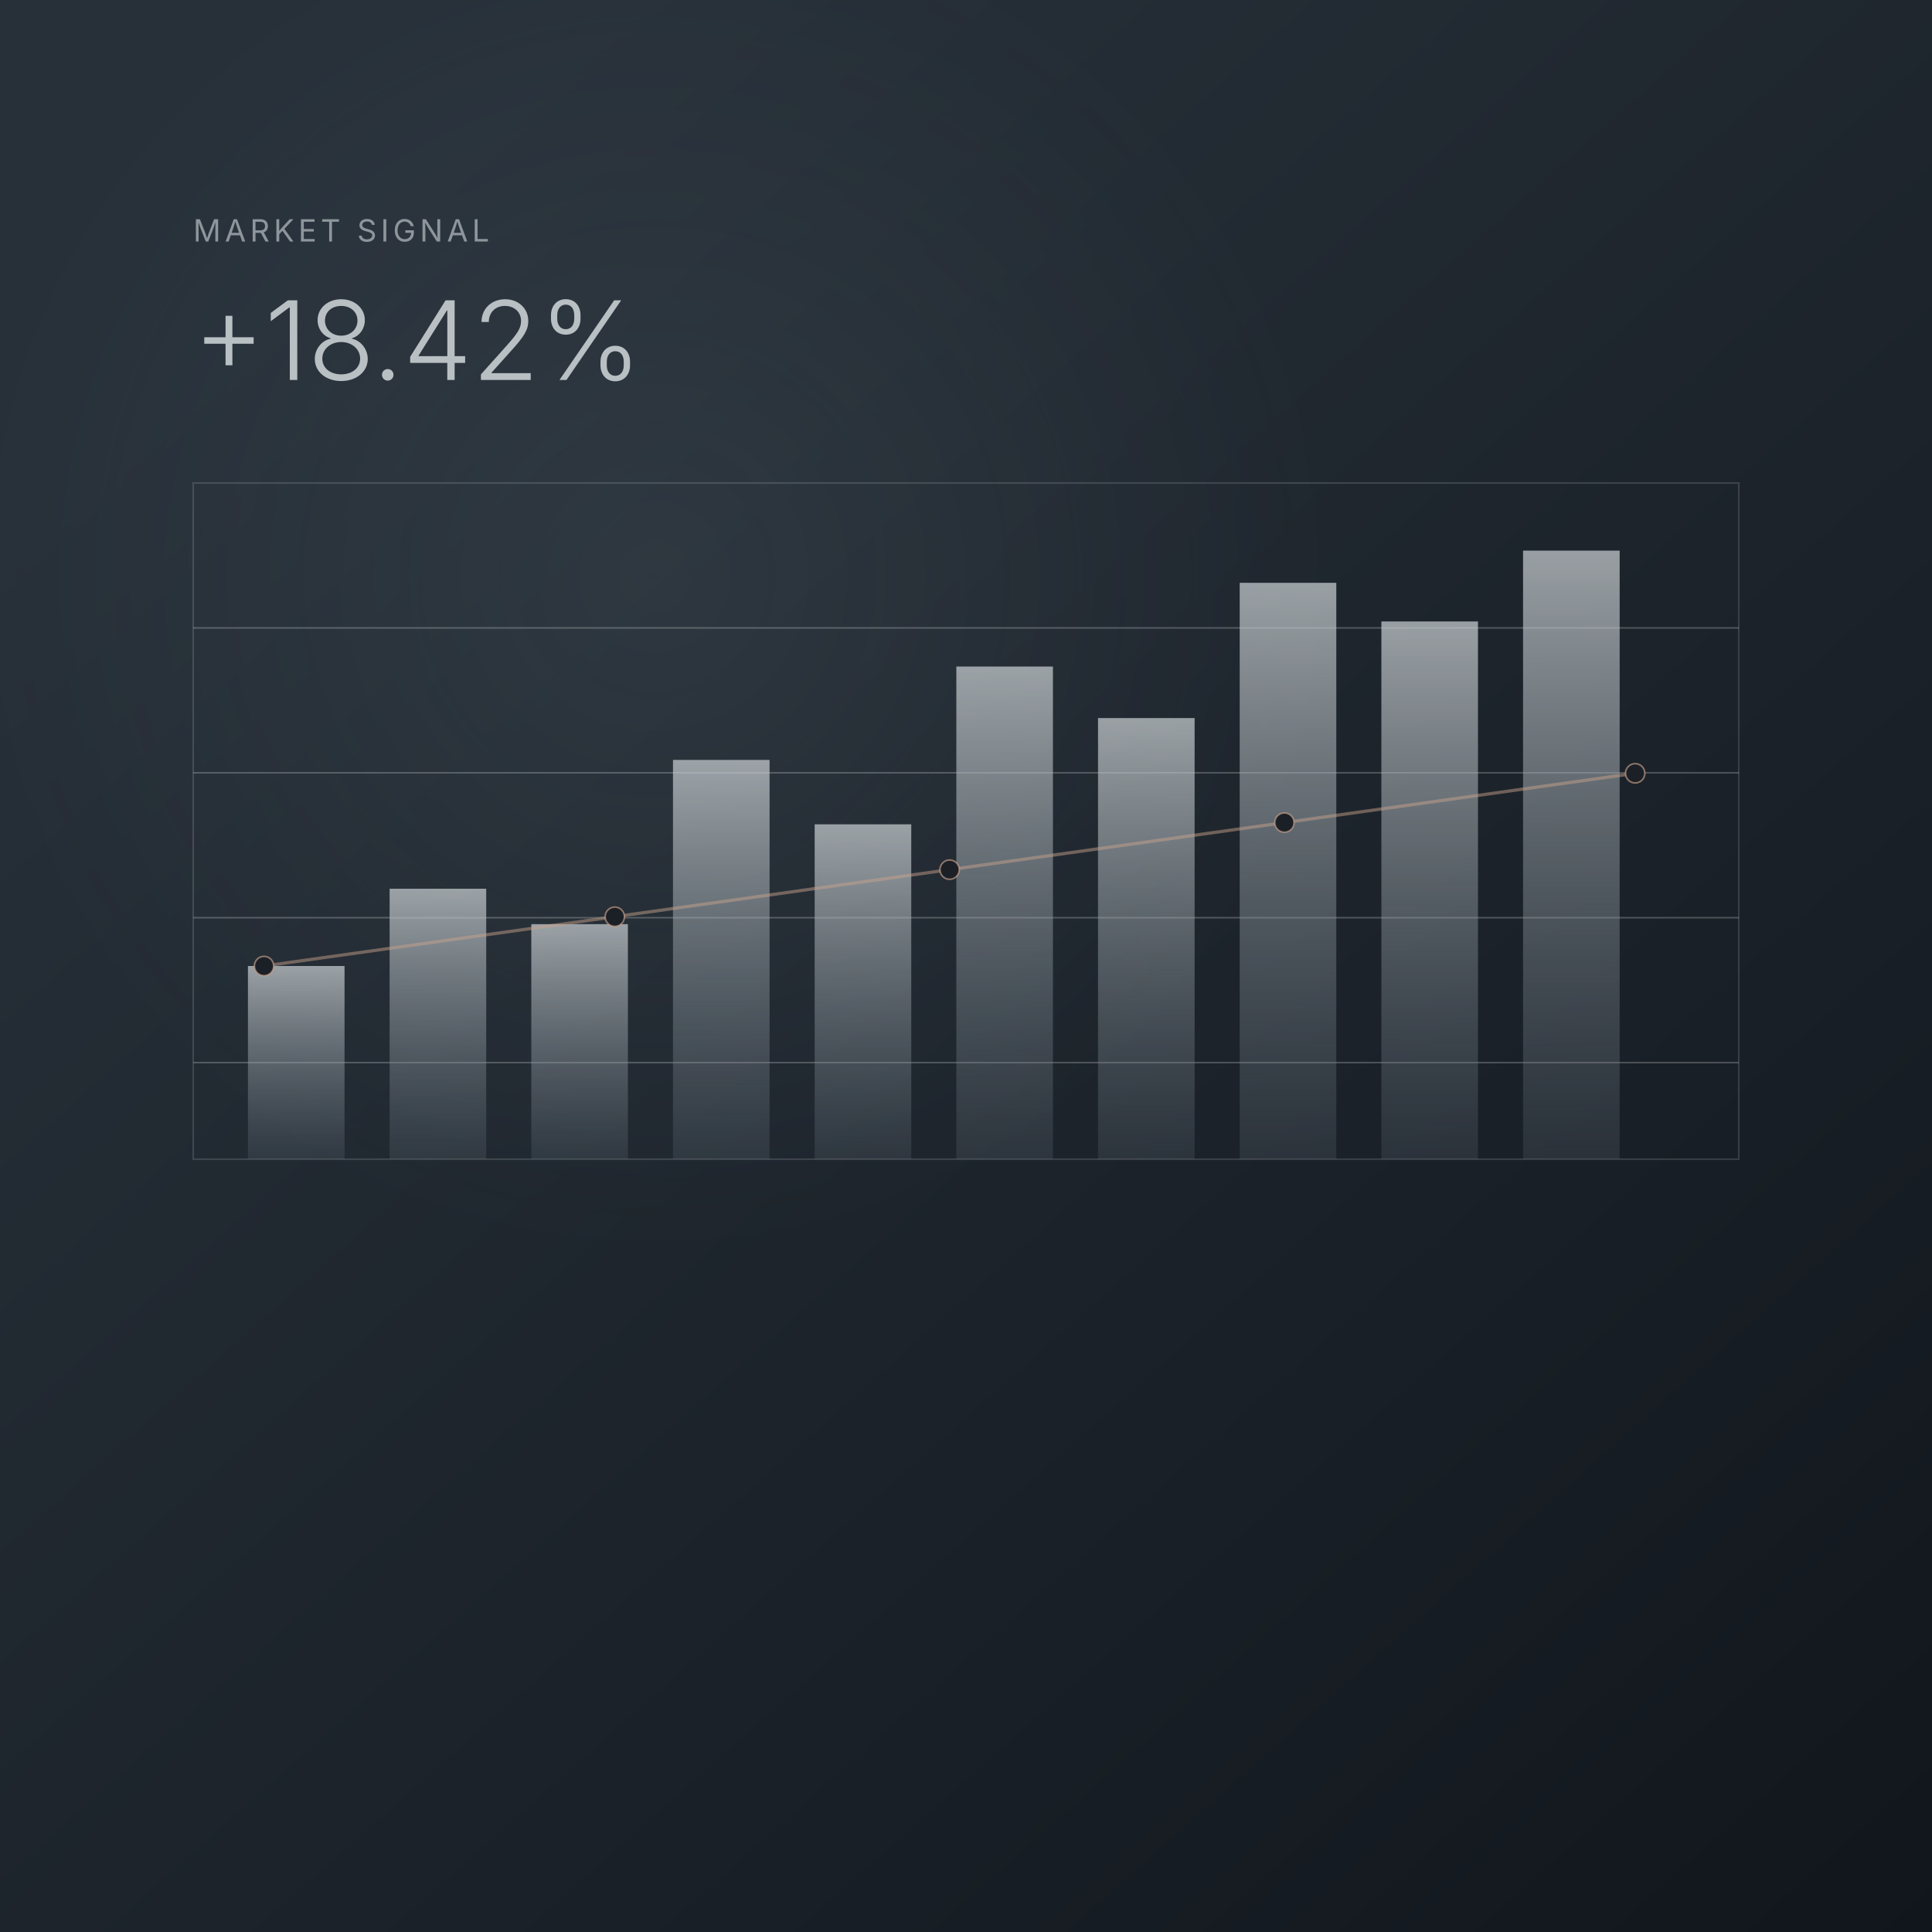
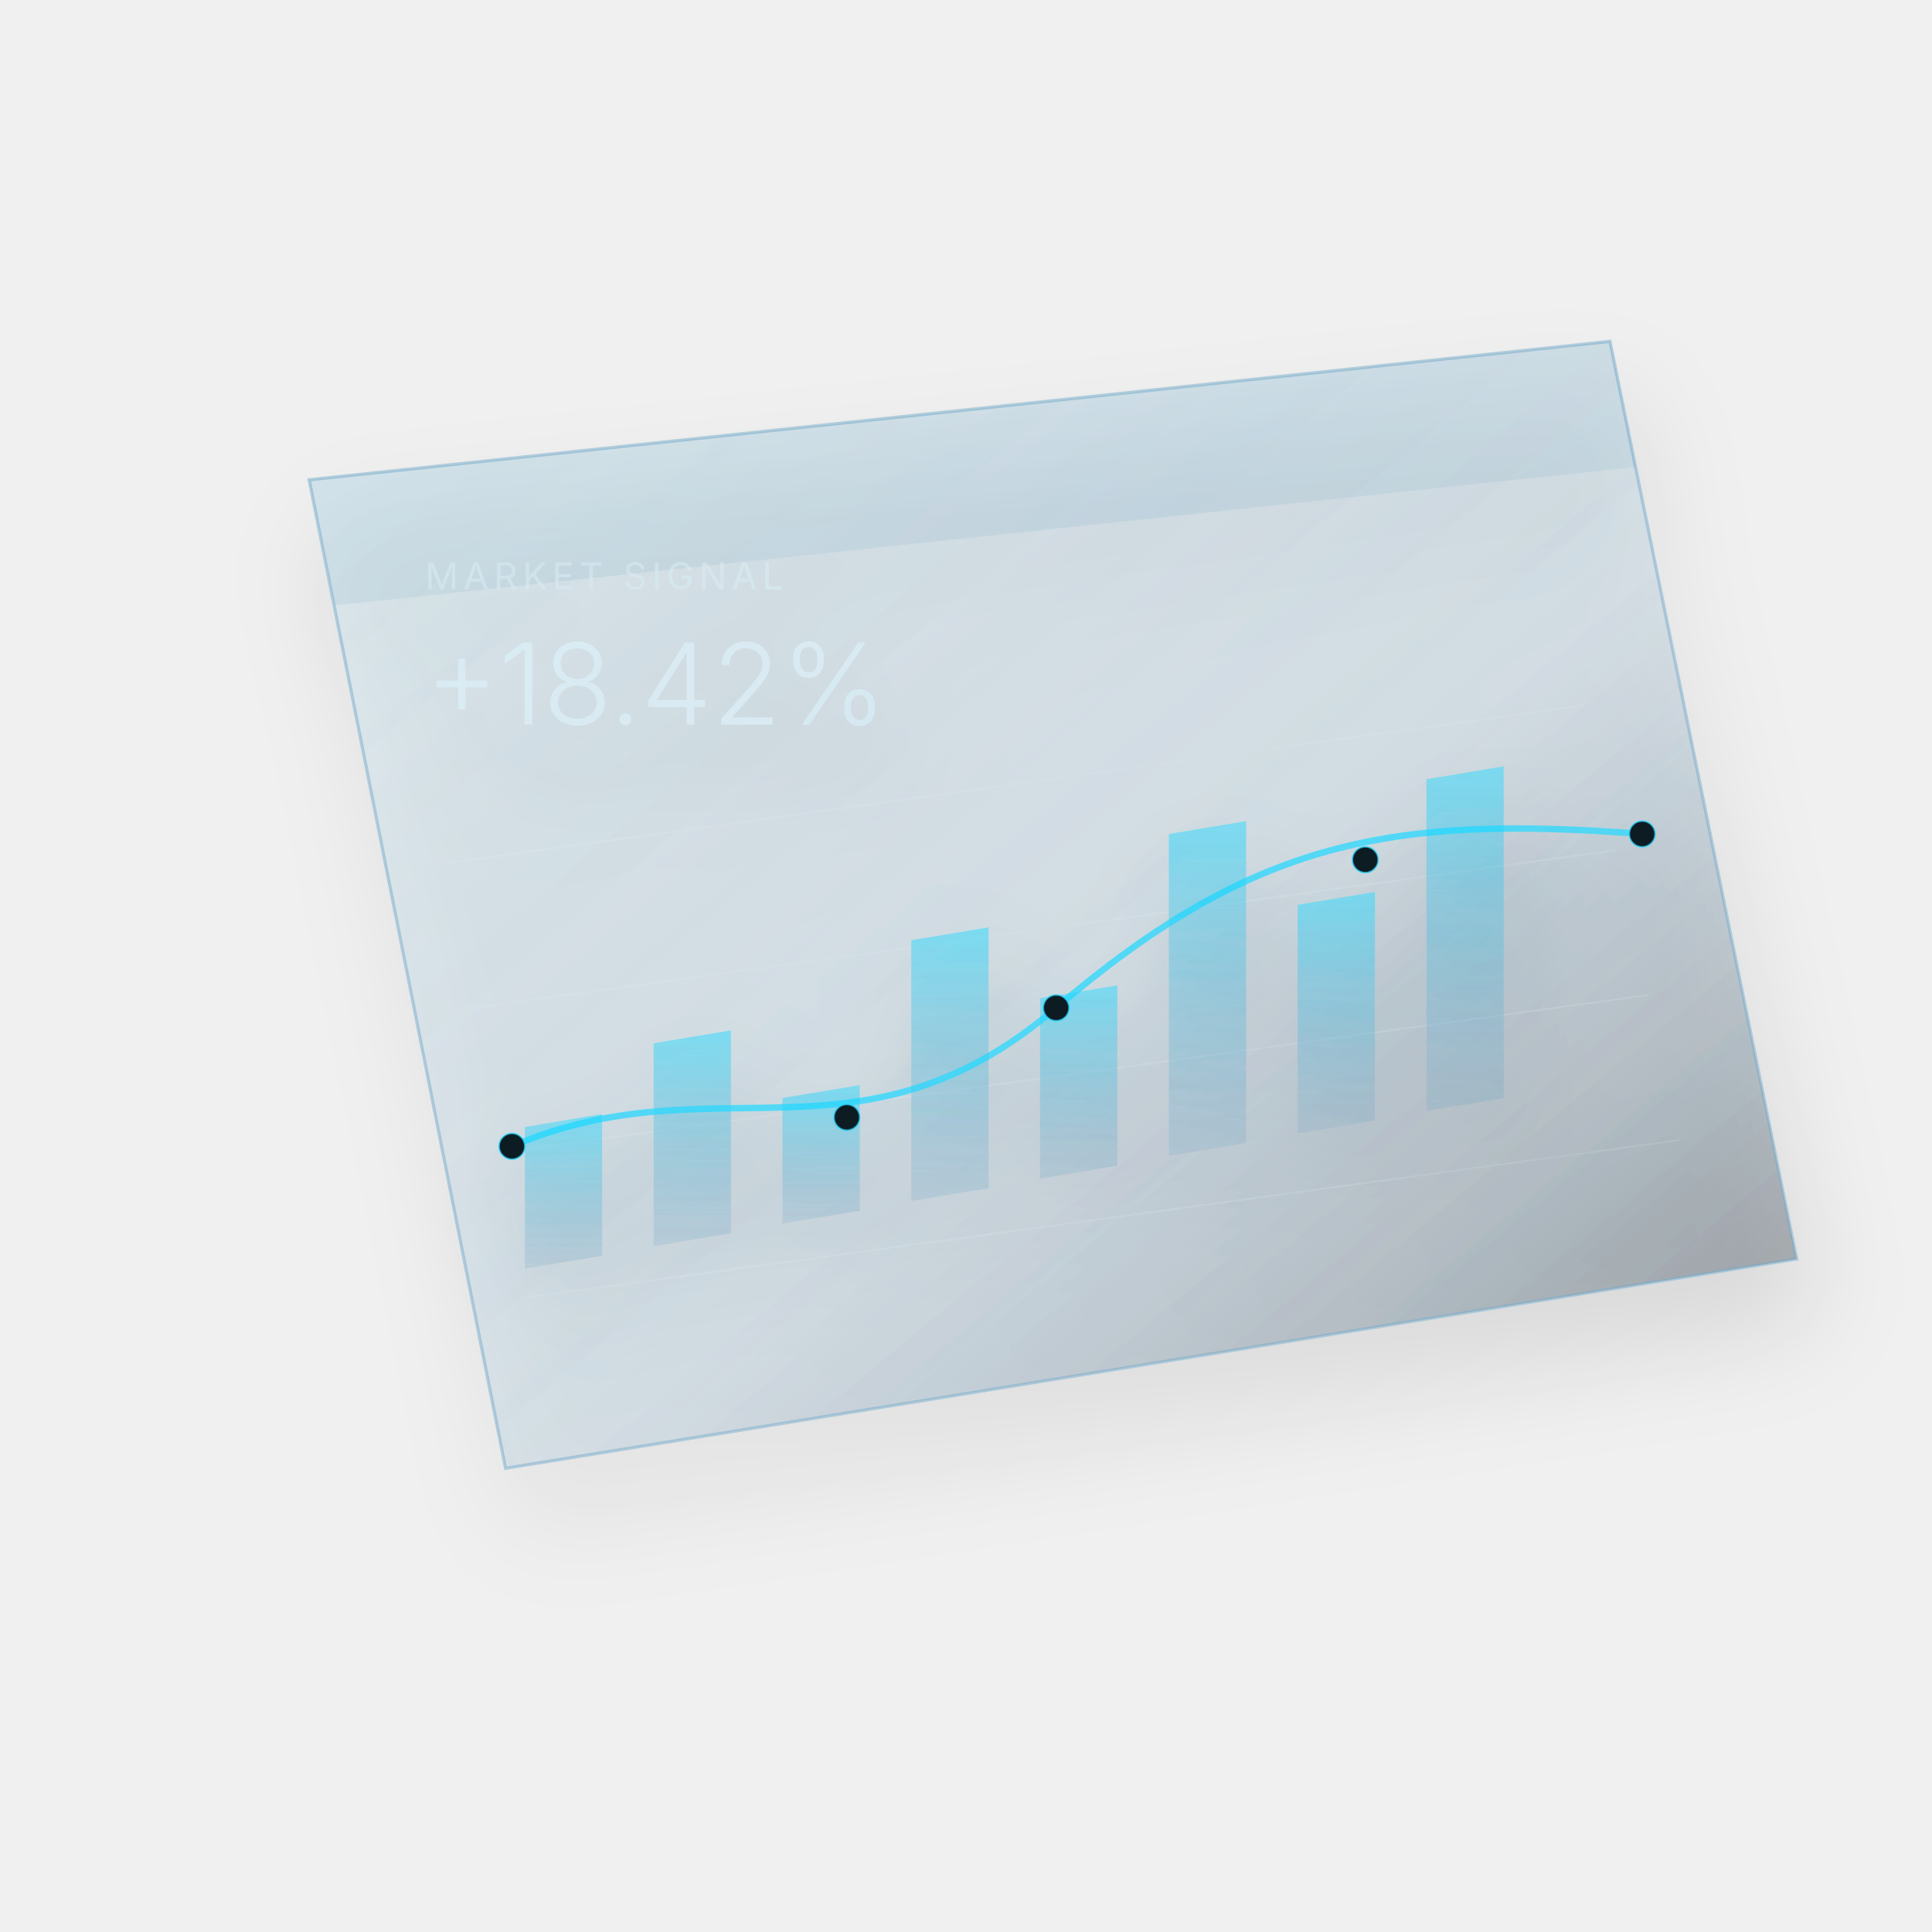
<svg xmlns="http://www.w3.org/2000/svg" viewBox="0 0 1200 1200" role="img" aria-hidden="true">
  <defs>
-     <linearGradient id="tr-bg" x1="0.2" y1="0.1" x2="1" y2="1">
-       <stop offset="0" stop-color="#273039" />
-       <stop offset="1" stop-color="#11161c" />
+     <linearGradient id="tr-screen" x1="0.08" y1="0.08" x2="1" y2="0.92">
+       <stop offset="0" stop-color="#9ad2e8" stop-opacity="0.18" />
+       <stop offset="0.55" stop-color="#4f8fb8" stop-opacity="0.14" />
+       <stop offset="1" stop-color="#0d1824" stop-opacity="0.34" />
    </linearGradient>
-     <radialGradient id="tr-glow" cx="0.34" cy="0.3" r="0.35">
-       <stop offset="0" stop-color="#6d7a84" stop-opacity="0.16" />
-       <stop offset="1" stop-color="#6d7a84" stop-opacity="0" />
-     </radialGradient>
-     <linearGradient id="bar-grad" x1="0" y1="1" x2="0" y2="0">
-       <stop offset="0" stop-color="#6f7b85" stop-opacity="0.2" />
-       <stop offset="1" stop-color="#c9cfd2" stop-opacity="0.72" />
+     <linearGradient id="tr-bars" x1="0" y1="1" x2="0" y2="0">
+       <stop offset="0" stop-color="#4f8fb8" stop-opacity="0.18" />
+       <stop offset="1" stop-color="#21d8ff" stop-opacity="0.58" />
    </linearGradient>
+     <filter id="tr-soft-shadow" x="-20%" y="-20%" width="140%" height="150%">
+       <feDropShadow dx="10" dy="36" stdDeviation="32" flood-color="#0d1824" flood-opacity="0.34" />
+     </filter>
  </defs>
-   <rect width="1200" height="1200" fill="url(#tr-bg)" />
-   <rect width="1200" height="1200" fill="url(#tr-glow)" />
-   <g transform="translate(120 150)">
-     <text x="0" y="0" fill="#8e959b" font-size="19" letter-spacing="2.5" font-family="Inter, Arial, sans-serif">MARKET SIGNAL</text>
-     <text x="0" y="86" fill="#b9c0c4" font-size="68" font-weight="300" font-family="Inter, Arial, sans-serif">+18.42%</text>
-     <g transform="translate(0 150)">
-       <rect x="0" y="0" width="960" height="420" fill="none" stroke="#ffffff" stroke-opacity="0.14" />
-       <g opacity="0.22" stroke="#ffffff">
-         <path d="M0 90H960M0 180H960M0 270H960M0 360H960" stroke-width="1" />
-       </g>
-       <g transform="translate(34 42)">
-         <rect x="0" y="258" width="60" height="120" fill="url(#bar-grad)" />
-         <rect x="88" y="210" width="60" height="168" fill="url(#bar-grad)" />
-         <rect x="176" y="232" width="60" height="146" fill="url(#bar-grad)" />
-         <rect x="264" y="130" width="60" height="248" fill="url(#bar-grad)" />
-         <rect x="352" y="170" width="60" height="208" fill="url(#bar-grad)" />
-         <rect x="440" y="72" width="60" height="306" fill="url(#bar-grad)" />
-         <rect x="528" y="104" width="60" height="274" fill="url(#bar-grad)" />
-         <rect x="616" y="20" width="60" height="358" fill="url(#bar-grad)" />
-         <rect x="704" y="44" width="60" height="334" fill="url(#bar-grad)" />
-         <rect x="792" y="0" width="60" height="378" fill="url(#bar-grad)" />
-       </g>
-       <g transform="translate(44 300) rotate(-8)">
-         <line x1="0" y1="0" x2="860" y2="0" stroke="#c8a28d" stroke-opacity="0.48" stroke-width="2" />
-         <g fill="#1b2026" stroke="#c8a28d" stroke-opacity="0.65">
-           <circle cx="0" cy="0" r="6" />
-           <circle cx="220" cy="0" r="6" />
-           <circle cx="430" cy="0" r="6" />
-           <circle cx="640" cy="0" r="6" />
-           <circle cx="860" cy="0" r="6" />
-         </g>
-       </g>
+   <g filter="url(#tr-soft-shadow)" transform="translate(100 188)">
+     <polygon points="92,110 900,24 1016,594 214,724" fill="url(#tr-screen)" stroke="#6ea7c6" stroke-opacity="0.48" stroke-width="2" />
+     <polygon points="92,110 900,24 916,102 108,188" fill="#4f8fb8" fill-opacity="0.1" />
+     <text x="164" y="178" fill="#d9eef7" fill-opacity="0.5" font-size="23" letter-spacing="3" font-family="Inter, Arial, sans-serif">MARKET SIGNAL</text>
+     <text x="164" y="262" fill="#d9eef7" fill-opacity="0.76" font-size="70" font-weight="300" font-family="Inter, Arial, sans-serif">+18.42%</text>
+     <g stroke="#d9eef7" stroke-opacity="0.12">
+       <path d="M178 348 884 250" />
+       <path d="M194 438 904 340" />
+       <path d="M210 528 924 430" />
+       <path d="M226 618 944 520" />
+     </g>
+     <g fill="url(#tr-bars)" opacity="0.82">
+       <polygon points="226,600 274,592 274,504 226,512" />
+       <polygon points="306,586 354,578 354,452 306,460" />
+       <polygon points="386,572 434,564 434,486 386,494" />
+       <polygon points="466,558 514,550 514,388 466,396" />
+       <polygon points="546,544 594,536 594,424 546,432" />
+       <polygon points="626,530 674,522 674,322 626,330" />
+       <polygon points="706,516 754,508 754,366 706,374" />
+       <polygon points="786,502 834,494 834,288 786,296" />
+     </g>
+     <path d="M218 524 C344 470 434 542 556 438 S764 318 920 330" fill="none" stroke="#21d8ff" stroke-opacity="0.7" stroke-width="4" />
+     <g fill="#101a24" stroke="#21d8ff" stroke-opacity="0.68">
+       <circle cx="218" cy="524" r="8" />
+       <circle cx="426" cy="506" r="8" />
+       <circle cx="556" cy="438" r="8" />
+       <circle cx="748" cy="346" r="8" />
+       <circle cx="920" cy="330" r="8" />
    </g>
  </g>
</svg>
